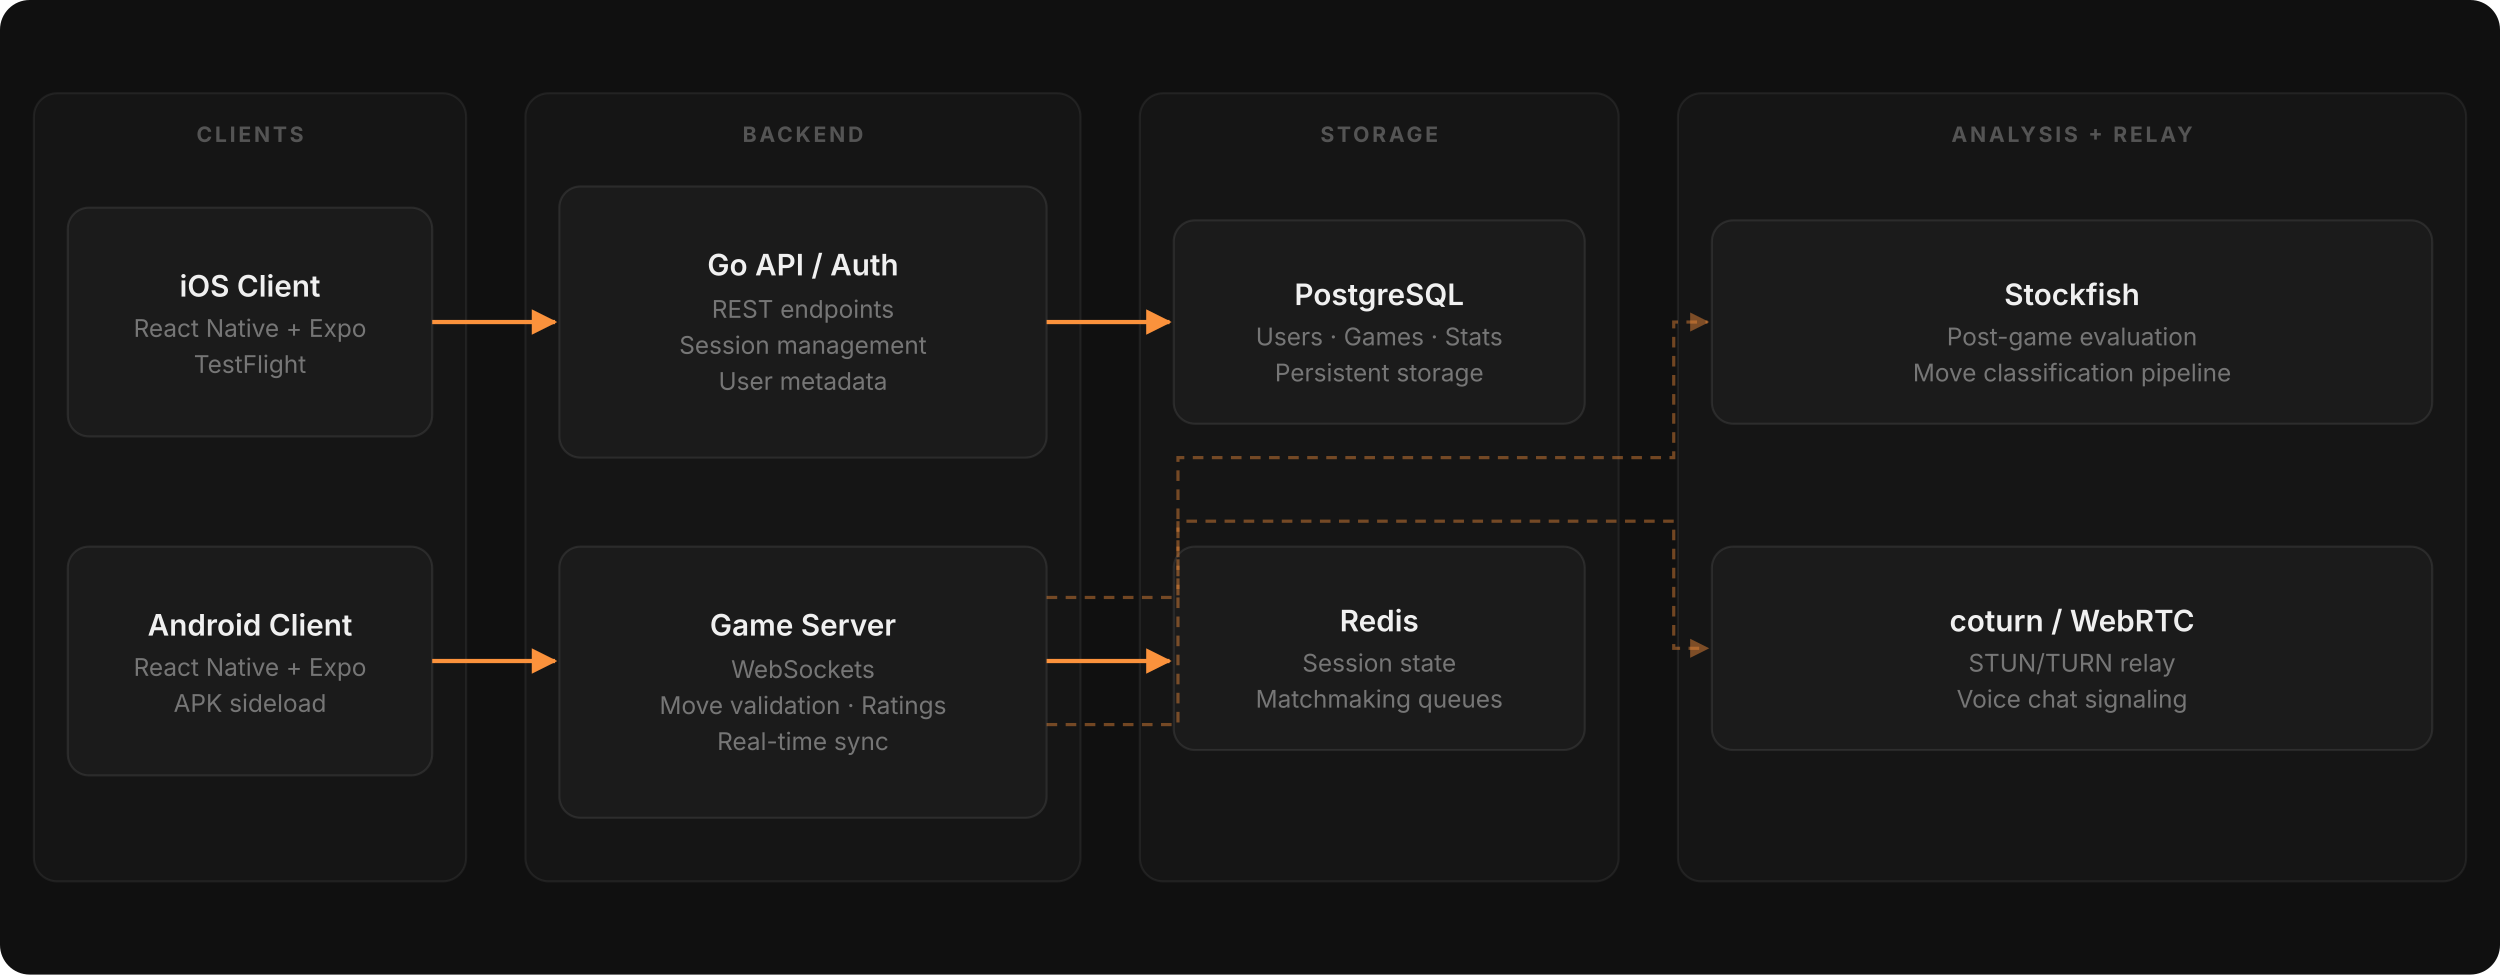
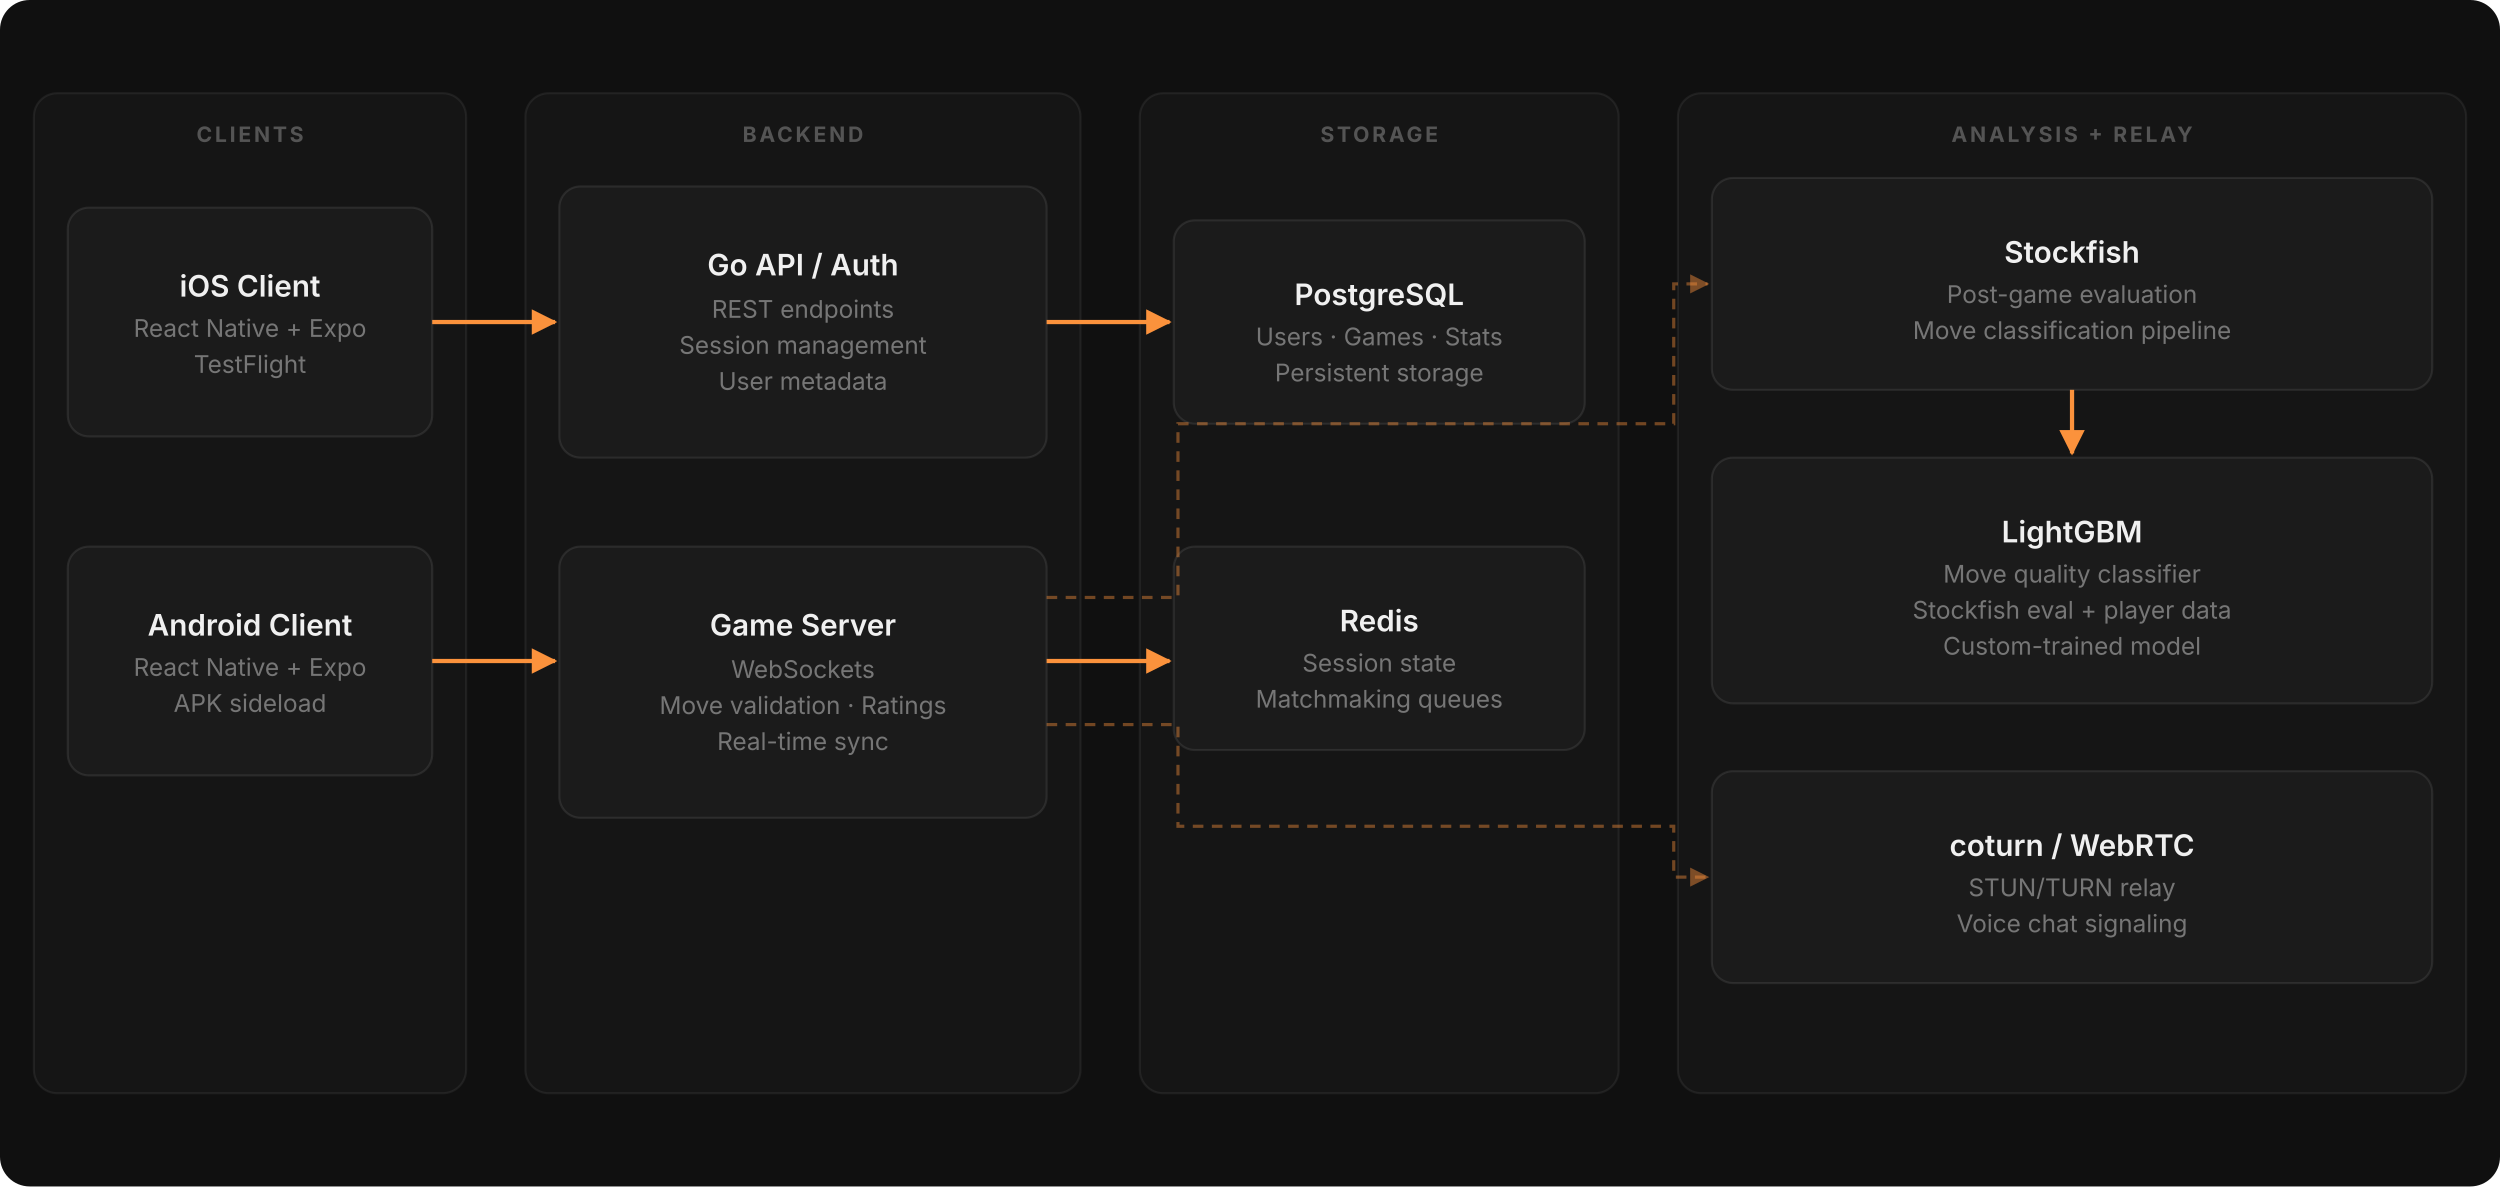
- <svg xmlns="http://www.w3.org/2000/svg" width="1180" height="460" viewBox="0 0 1180 460" role="img" aria-label="Overthrow Chess architecture diagram">
+ <svg xmlns="http://www.w3.org/2000/svg" width="1180" height="560" viewBox="0 0 1180 560" role="img" aria-label="Overthrow Chess architecture diagram">
  <defs>
    <marker id="ah" markerWidth="7" markerHeight="7" refX="5.5" refY="3.5" orient="auto">
      <path d="M0,0.5 L0,6.5 L6,3.5 Z" fill="#fb923c" />
    </marker>
    <marker id="ah2" markerWidth="7" markerHeight="7" refX="5.5" refY="3.5" orient="auto">
      <path d="M0,0.5 L0,6.5 L6,3.5 Z" fill="rgba(251,146,60,0.45)" />
    </marker>
+     <marker id="ah3" markerWidth="7" markerHeight="7" refX="5.5" refY="3.5" orient="auto">
+       <path d="M0,0.5 L0,6.5 L6,3.5 Z" fill="rgba(139,92,246,0.8)" />
+     </marker>
  </defs>
-   <rect width="1180" height="460" fill="#101010" rx="14" />
-   <rect x="16" y="44" width="204" height="372" rx="11" fill="rgba(255,255,255,0.022)" stroke="rgba(255,255,255,0.065)" stroke-width="1" />
-   <rect x="248" y="44" width="262" height="372" rx="11" fill="rgba(255,255,255,0.022)" stroke="rgba(255,255,255,0.065)" stroke-width="1" />
-   <rect x="538" y="44" width="226" height="372" rx="11" fill="rgba(255,255,255,0.022)" stroke="rgba(255,255,255,0.065)" stroke-width="1" />
-   <rect x="792" y="44" width="372" height="372" rx="11" fill="rgba(255,255,255,0.022)" stroke="rgba(255,255,255,0.065)" stroke-width="1" />
+   <rect width="1180" height="560" fill="#101010" rx="14" />
+   <rect x="16" y="44" width="204" height="472" rx="11" fill="rgba(255,255,255,0.022)" stroke="rgba(255,255,255,0.065)" stroke-width="1" />
+   <rect x="248" y="44" width="262" height="472" rx="11" fill="rgba(255,255,255,0.022)" stroke="rgba(255,255,255,0.065)" stroke-width="1" />
+   <rect x="538" y="44" width="226" height="472" rx="11" fill="rgba(255,255,255,0.022)" stroke="rgba(255,255,255,0.065)" stroke-width="1" />
+   <rect x="792" y="44" width="372" height="472" rx="11" fill="rgba(255,255,255,0.022)" stroke="rgba(255,255,255,0.065)" stroke-width="1" />
  <text x="118" y="67" text-anchor="middle" font-family="system-ui,-apple-system,sans-serif" font-size="10" fill="rgba(255,255,255,0.27)" font-weight="700" letter-spacing="0.13em">CLIENTS</text>
  <text x="379" y="67" text-anchor="middle" font-family="system-ui,-apple-system,sans-serif" font-size="10" fill="rgba(255,255,255,0.27)" font-weight="700" letter-spacing="0.13em">BACKEND</text>
  <text x="651" y="67" text-anchor="middle" font-family="system-ui,-apple-system,sans-serif" font-size="10" fill="rgba(255,255,255,0.27)" font-weight="700" letter-spacing="0.13em">STORAGE</text>
  <text x="978" y="67" text-anchor="middle" font-family="system-ui,-apple-system,sans-serif" font-size="10" fill="rgba(255,255,255,0.27)" font-weight="700" letter-spacing="0.13em">ANALYSIS + RELAY</text>
  <rect x="32" y="98" width="172" height="108" rx="10" fill="#1b1b1b" stroke="rgba(255,255,255,0.085)" stroke-width="1" />
  <text x="118" y="140" text-anchor="middle" font-family="system-ui,-apple-system,sans-serif" font-size="14" font-weight="600" fill="#f0f0f0">iOS Client</text>
  <text x="118" y="159" text-anchor="middle" font-family="system-ui,-apple-system,sans-serif" font-size="11.5" fill="rgba(255,255,255,0.4)">React Native + Expo</text>
  <text x="118" y="176" text-anchor="middle" font-family="system-ui,-apple-system,sans-serif" font-size="11.5" fill="rgba(255,255,255,0.4)">TestFlight</text>
  <rect x="32" y="258" width="172" height="108" rx="10" fill="#1b1b1b" stroke="rgba(255,255,255,0.085)" stroke-width="1" />
  <text x="118" y="300" text-anchor="middle" font-family="system-ui,-apple-system,sans-serif" font-size="14" font-weight="600" fill="#f0f0f0">Android Client</text>
  <text x="118" y="319" text-anchor="middle" font-family="system-ui,-apple-system,sans-serif" font-size="11.5" fill="rgba(255,255,255,0.4)">React Native + Expo</text>
  <text x="118" y="336" text-anchor="middle" font-family="system-ui,-apple-system,sans-serif" font-size="11.5" fill="rgba(255,255,255,0.4)">APK sideload</text>
  <rect x="264" y="88" width="230" height="128" rx="10" fill="#1b1b1b" stroke="rgba(255,255,255,0.085)" stroke-width="1" />
  <text x="379" y="130" text-anchor="middle" font-family="system-ui,-apple-system,sans-serif" font-size="14" font-weight="600" fill="#f0f0f0">Go API / Auth</text>
  <text x="379" y="150" text-anchor="middle" font-family="system-ui,-apple-system,sans-serif" font-size="11.5" fill="rgba(255,255,255,0.4)">REST endpoints</text>
  <text x="379" y="167" text-anchor="middle" font-family="system-ui,-apple-system,sans-serif" font-size="11.5" fill="rgba(255,255,255,0.4)">Session management</text>
  <text x="379" y="184" text-anchor="middle" font-family="system-ui,-apple-system,sans-serif" font-size="11.5" fill="rgba(255,255,255,0.4)">User metadata</text>
  <rect x="264" y="258" width="230" height="128" rx="10" fill="#1b1b1b" stroke="rgba(255,255,255,0.085)" stroke-width="1" />
  <text x="379" y="300" text-anchor="middle" font-family="system-ui,-apple-system,sans-serif" font-size="14" font-weight="600" fill="#f0f0f0">Game Server</text>
  <text x="379" y="320" text-anchor="middle" font-family="system-ui,-apple-system,sans-serif" font-size="11.5" fill="rgba(255,255,255,0.4)">WebSockets</text>
  <text x="379" y="337" text-anchor="middle" font-family="system-ui,-apple-system,sans-serif" font-size="11.5" fill="rgba(255,255,255,0.4)">Move validation · Ratings</text>
  <text x="379" y="354" text-anchor="middle" font-family="system-ui,-apple-system,sans-serif" font-size="11.5" fill="rgba(255,255,255,0.4)">Real-time sync</text>
  <rect x="554" y="104" width="194" height="96" rx="10" fill="#1b1b1b" stroke="rgba(255,255,255,0.085)" stroke-width="1" />
  <text x="651" y="144" text-anchor="middle" font-family="system-ui,-apple-system,sans-serif" font-size="14" font-weight="600" fill="#f0f0f0">PostgreSQL</text>
  <text x="651" y="163" text-anchor="middle" font-family="system-ui,-apple-system,sans-serif" font-size="11.5" fill="rgba(255,255,255,0.4)">Users · Games · Stats</text>
  <text x="651" y="180" text-anchor="middle" font-family="system-ui,-apple-system,sans-serif" font-size="11.5" fill="rgba(255,255,255,0.4)">Persistent storage</text>
  <rect x="554" y="258" width="194" height="96" rx="10" fill="#1b1b1b" stroke="rgba(255,255,255,0.085)" stroke-width="1" />
  <text x="651" y="298" text-anchor="middle" font-family="system-ui,-apple-system,sans-serif" font-size="14" font-weight="600" fill="#f0f0f0">Redis</text>
  <text x="651" y="317" text-anchor="middle" font-family="system-ui,-apple-system,sans-serif" font-size="11.5" fill="rgba(255,255,255,0.4)">Session state</text>
  <text x="651" y="334" text-anchor="middle" font-family="system-ui,-apple-system,sans-serif" font-size="11.5" fill="rgba(255,255,255,0.4)">Matchmaking queues</text>
-   <rect x="808" y="104" width="340" height="96" rx="10" fill="#1b1b1b" stroke="rgba(255,255,255,0.085)" stroke-width="1" />
-   <text x="978" y="144" text-anchor="middle" font-family="system-ui,-apple-system,sans-serif" font-size="14" font-weight="600" fill="#f0f0f0">Stockfish</text>
-   <text x="978" y="163" text-anchor="middle" font-family="system-ui,-apple-system,sans-serif" font-size="11.5" fill="rgba(255,255,255,0.4)">Post-game evaluation</text>
-   <text x="978" y="180" text-anchor="middle" font-family="system-ui,-apple-system,sans-serif" font-size="11.5" fill="rgba(255,255,255,0.4)">Move classification pipeline</text>
-   <rect x="808" y="258" width="340" height="96" rx="10" fill="#1b1b1b" stroke="rgba(255,255,255,0.085)" stroke-width="1" />
-   <text x="978" y="298" text-anchor="middle" font-family="system-ui,-apple-system,sans-serif" font-size="14" font-weight="600" fill="#f0f0f0">coturn / WebRTC</text>
-   <text x="978" y="317" text-anchor="middle" font-family="system-ui,-apple-system,sans-serif" font-size="11.5" fill="rgba(255,255,255,0.4)">STUN/TURN relay</text>
-   <text x="978" y="334" text-anchor="middle" font-family="system-ui,-apple-system,sans-serif" font-size="11.5" fill="rgba(255,255,255,0.4)">Voice chat signaling</text>
+   <rect x="808" y="84" width="340" height="100" rx="10" fill="#1b1b1b" stroke="rgba(255,255,255,0.085)" stroke-width="1" />
+   <text x="978" y="124" text-anchor="middle" font-family="system-ui,-apple-system,sans-serif" font-size="14" font-weight="600" fill="#f0f0f0">Stockfish</text>
+   <text x="978" y="143" text-anchor="middle" font-family="system-ui,-apple-system,sans-serif" font-size="11.5" fill="rgba(255,255,255,0.4)">Post-game evaluation</text>
+   <text x="978" y="160" text-anchor="middle" font-family="system-ui,-apple-system,sans-serif" font-size="11.5" fill="rgba(255,255,255,0.4)">Move classification pipeline</text>
+   <rect x="808" y="216" width="340" height="116" rx="10" fill="#1b1b1b" stroke="rgba(255,255,255,0.085)" stroke-width="1" />
+   <text x="978" y="256" text-anchor="middle" font-family="system-ui,-apple-system,sans-serif" font-size="14" font-weight="600" fill="#f0f0f0">LightGBM</text>
+   <text x="978" y="275" text-anchor="middle" font-family="system-ui,-apple-system,sans-serif" font-size="11.5" fill="rgba(255,255,255,0.4)">Move quality classifier</text>
+   <text x="978" y="292" text-anchor="middle" font-family="system-ui,-apple-system,sans-serif" font-size="11.5" fill="rgba(255,255,255,0.4)">Stockfish eval + player data</text>
+   <text x="978" y="309" text-anchor="middle" font-family="system-ui,-apple-system,sans-serif" font-size="11.5" fill="rgba(255,255,255,0.4)">Custom-trained model</text>
+   <rect x="808" y="364" width="340" height="100" rx="10" fill="#1b1b1b" stroke="rgba(255,255,255,0.085)" stroke-width="1" />
+   <text x="978" y="404" text-anchor="middle" font-family="system-ui,-apple-system,sans-serif" font-size="14" font-weight="600" fill="#f0f0f0">coturn / WebRTC</text>
+   <text x="978" y="423" text-anchor="middle" font-family="system-ui,-apple-system,sans-serif" font-size="11.5" fill="rgba(255,255,255,0.4)">STUN/TURN relay</text>
+   <text x="978" y="440" text-anchor="middle" font-family="system-ui,-apple-system,sans-serif" font-size="11.5" fill="rgba(255,255,255,0.4)">Voice chat signaling</text>
  <line x1="204" y1="152" x2="262" y2="152" stroke="#fb923c" stroke-width="2" marker-end="url(#ah)" />
  <line x1="204" y1="312" x2="262" y2="312" stroke="#fb923c" stroke-width="2" marker-end="url(#ah)" />
  <line x1="494" y1="152" x2="552" y2="152" stroke="#fb923c" stroke-width="2" marker-end="url(#ah)" />
  <line x1="494" y1="312" x2="552" y2="312" stroke="#fb923c" stroke-width="2" marker-end="url(#ah)" />
-   <polyline points="494,282 556,282 556,216 790,216 790,152 806,152" fill="none" stroke="rgba(251,146,60,0.42)" stroke-width="1.5" stroke-dasharray="5,4" marker-end="url(#ah2)" />
-   <polyline points="494,342 556,342 556,246 790,246 790,306 806,306" fill="none" stroke="rgba(251,146,60,0.42)" stroke-width="1.5" stroke-dasharray="5,4" marker-end="url(#ah2)" />
+   <polyline points="494,282 556,282 556,200 790,200 790,134 806,134" fill="none" stroke="rgba(251,146,60,0.42)" stroke-width="1.5" stroke-dasharray="5,4" marker-end="url(#ah2)" />
+   <polyline points="494,342 556,342 556,390 790,390 790,414 806,414" fill="none" stroke="rgba(251,146,60,0.42)" stroke-width="1.5" stroke-dasharray="5,4" marker-end="url(#ah2)" />
+   <line x1="978" y1="184" x2="978" y2="214" stroke="#fb923c" stroke-width="2" marker-end="url(#ah)" />
</svg>
